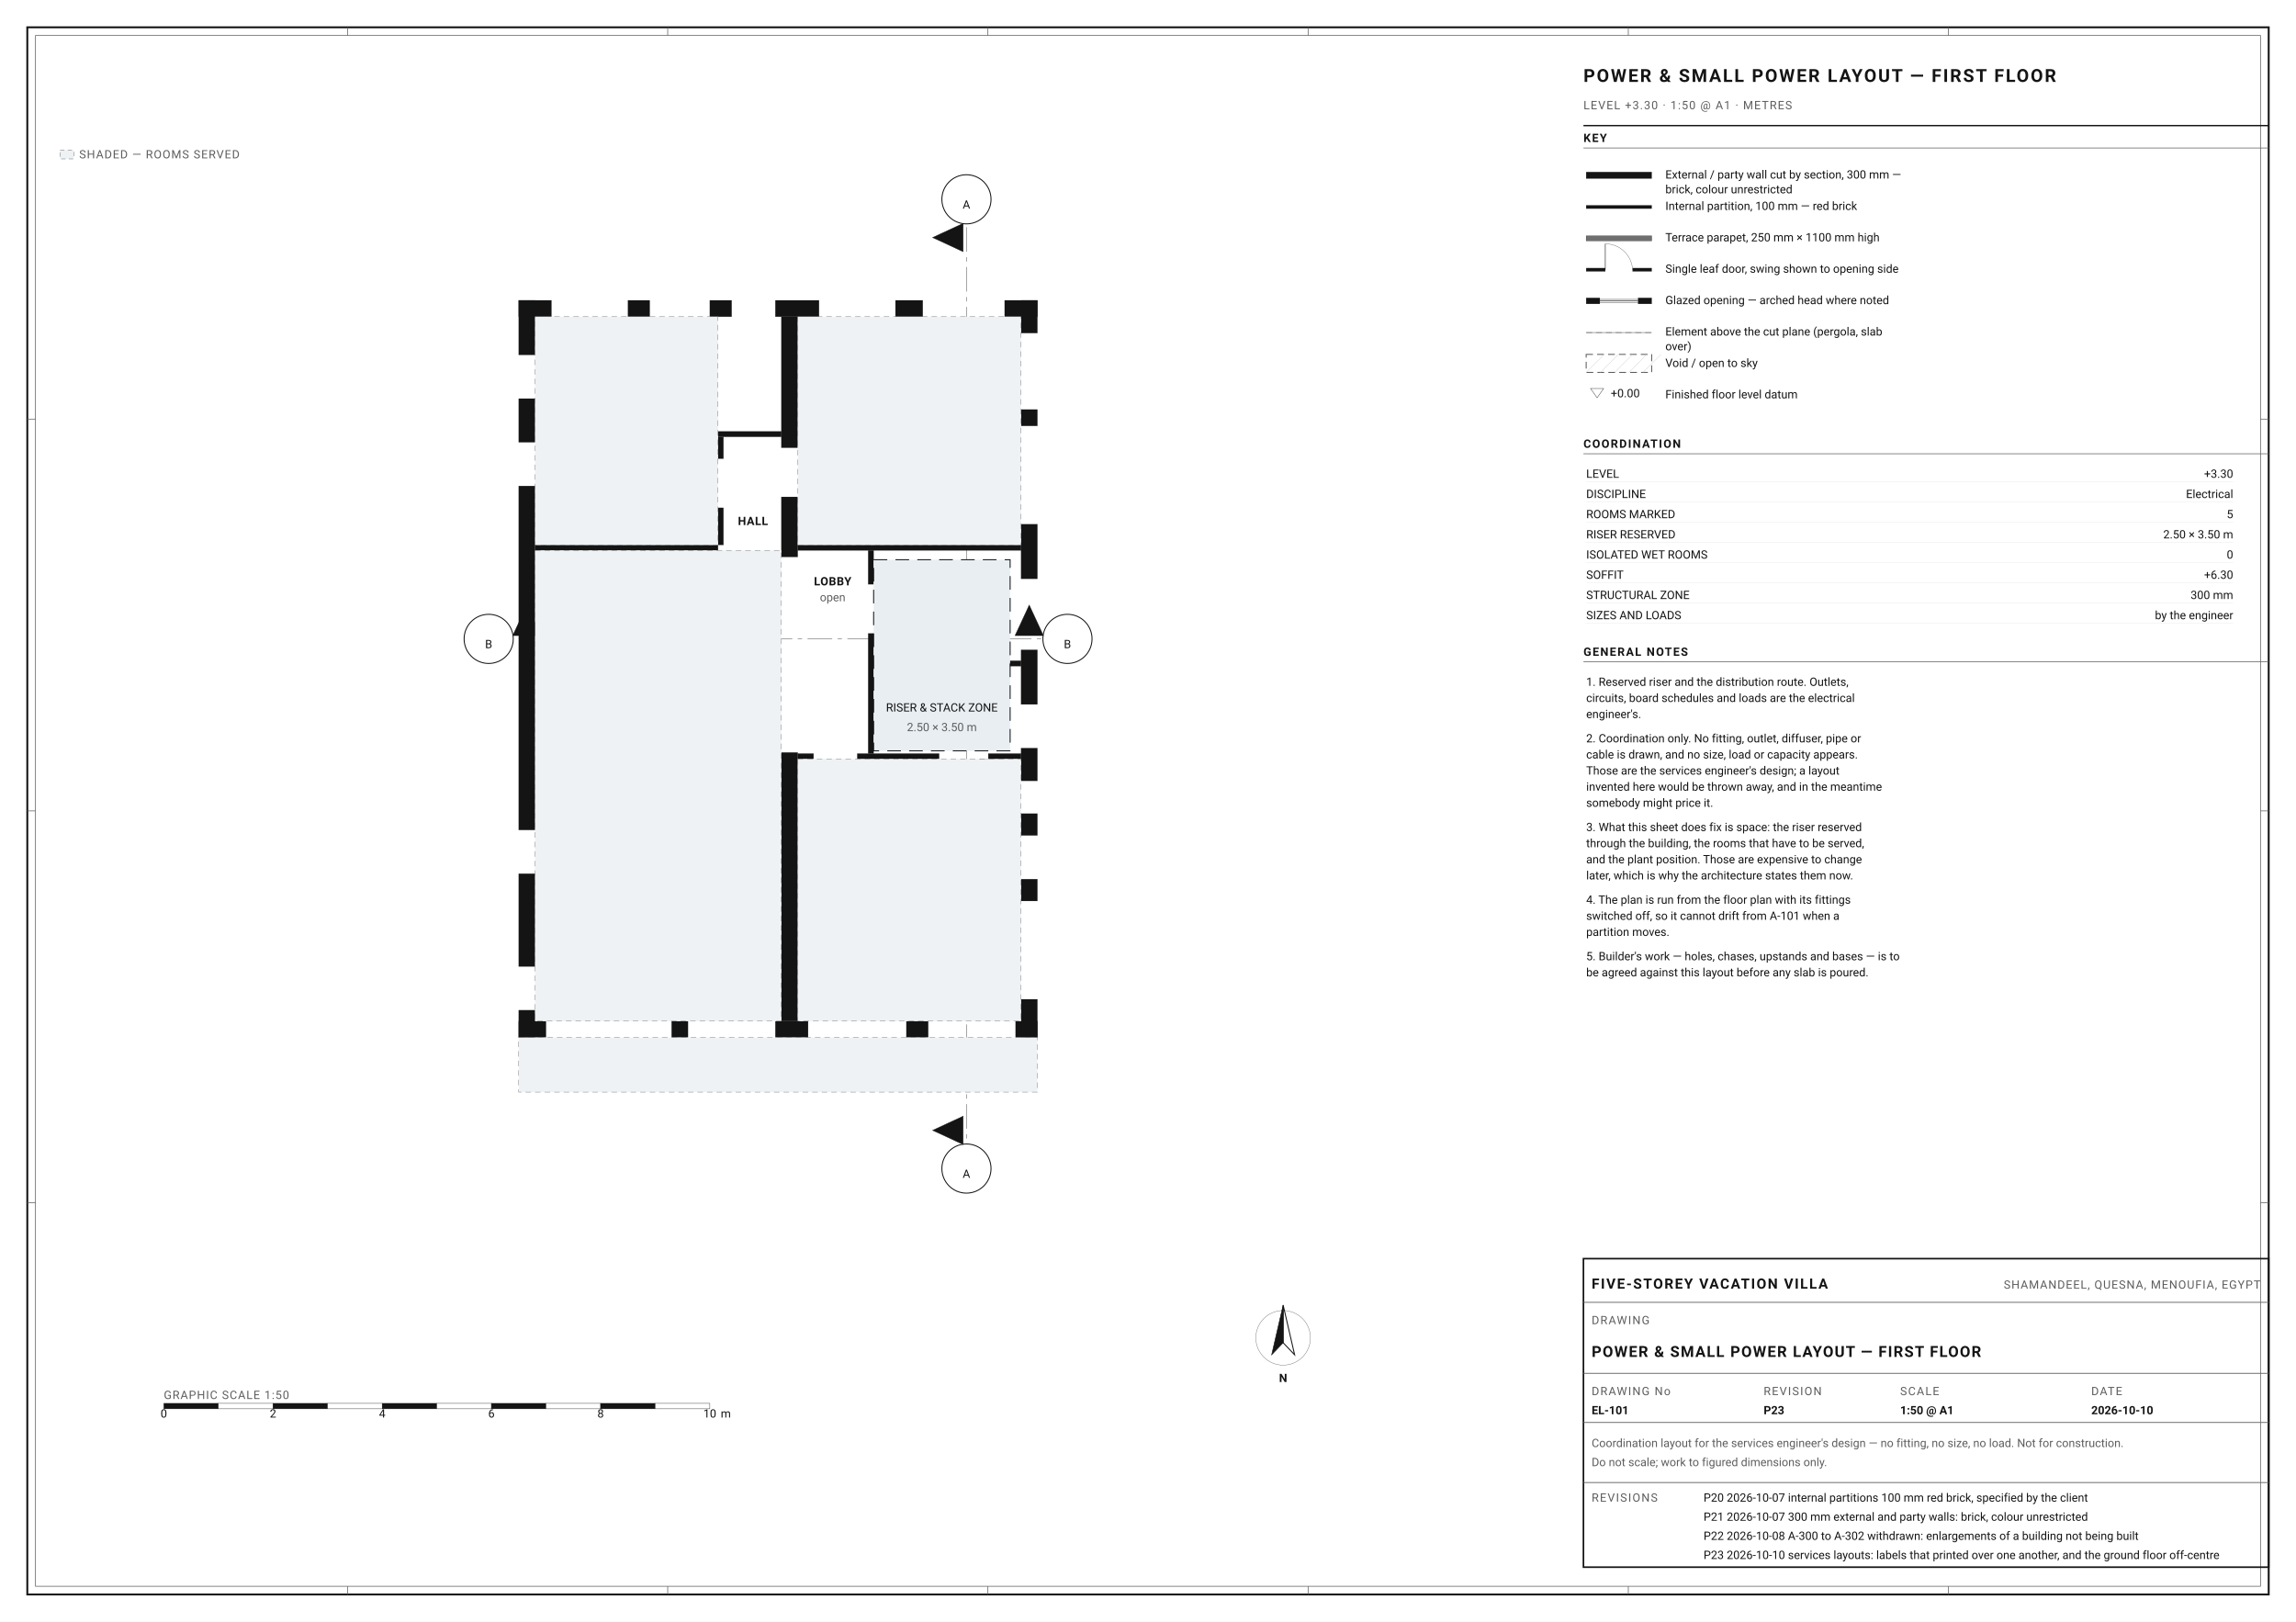
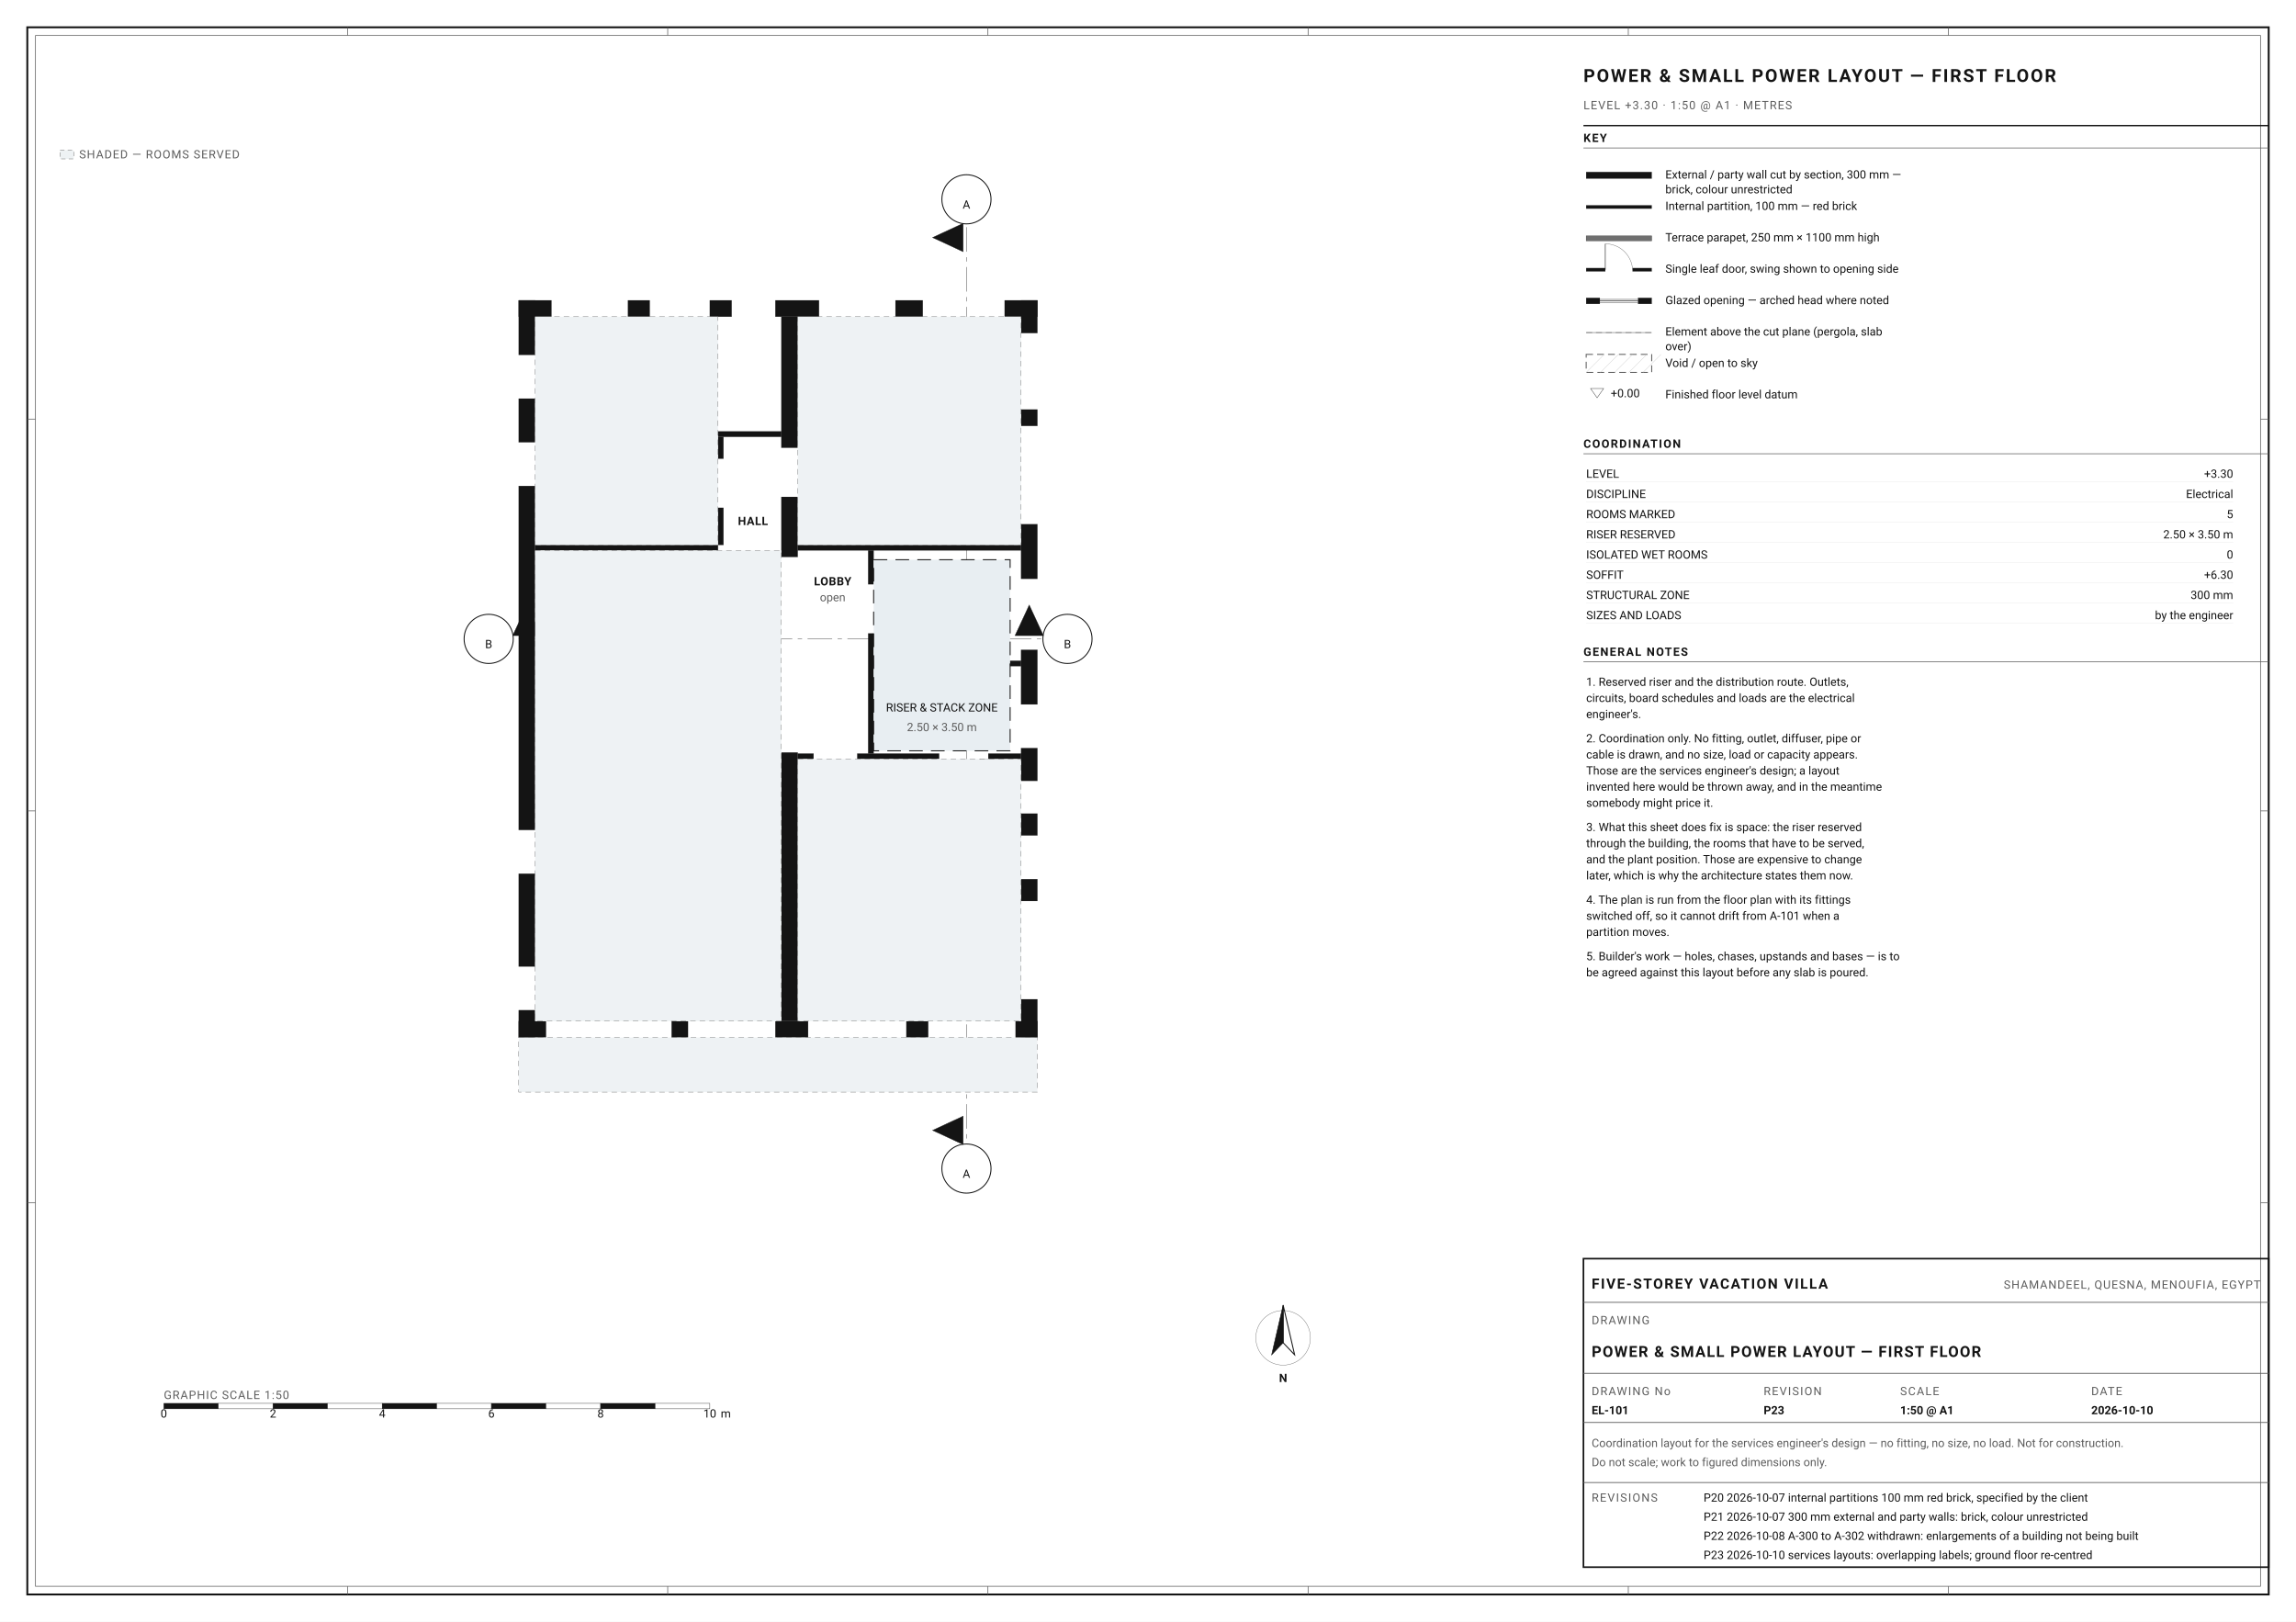
<svg xmlns="http://www.w3.org/2000/svg" width="841.0mm" height="594.0mm" viewBox="0 0 841.0 594.0">
  <rect width="841.0" height="594.0" fill="#ffffff" />
  <rect x="10.000" y="10.000" width="821.000" height="574.000" fill="none" stroke="#141414" stroke-width="0.7" />
  <rect x="13.000" y="13.000" width="815.000" height="568.000" fill="none" stroke="#5d5d5d" stroke-width="0.25" />
  <line x1="127.286" y1="10.000" x2="127.286" y2="13.000" stroke="#5d5d5d" stroke-width="0.25" stroke-linecap="butt" />
  <line x1="127.286" y1="581.000" x2="127.286" y2="584.000" stroke="#5d5d5d" stroke-width="0.25" stroke-linecap="butt" />
  <line x1="244.571" y1="10.000" x2="244.571" y2="13.000" stroke="#5d5d5d" stroke-width="0.25" stroke-linecap="butt" />
  <line x1="244.571" y1="581.000" x2="244.571" y2="584.000" stroke="#5d5d5d" stroke-width="0.25" stroke-linecap="butt" />
  <line x1="361.857" y1="10.000" x2="361.857" y2="13.000" stroke="#5d5d5d" stroke-width="0.25" stroke-linecap="butt" />
  <line x1="361.857" y1="581.000" x2="361.857" y2="584.000" stroke="#5d5d5d" stroke-width="0.25" stroke-linecap="butt" />
  <line x1="479.143" y1="10.000" x2="479.143" y2="13.000" stroke="#5d5d5d" stroke-width="0.25" stroke-linecap="butt" />
  <line x1="479.143" y1="581.000" x2="479.143" y2="584.000" stroke="#5d5d5d" stroke-width="0.25" stroke-linecap="butt" />
  <line x1="596.429" y1="10.000" x2="596.429" y2="13.000" stroke="#5d5d5d" stroke-width="0.25" stroke-linecap="butt" />
  <line x1="596.429" y1="581.000" x2="596.429" y2="584.000" stroke="#5d5d5d" stroke-width="0.25" stroke-linecap="butt" />
  <line x1="713.714" y1="10.000" x2="713.714" y2="13.000" stroke="#5d5d5d" stroke-width="0.25" stroke-linecap="butt" />
  <line x1="713.714" y1="581.000" x2="713.714" y2="584.000" stroke="#5d5d5d" stroke-width="0.25" stroke-linecap="butt" />
  <line x1="10.000" y1="153.500" x2="13.000" y2="153.500" stroke="#5d5d5d" stroke-width="0.25" stroke-linecap="butt" />
  <line x1="828.000" y1="153.500" x2="831.000" y2="153.500" stroke="#5d5d5d" stroke-width="0.25" stroke-linecap="butt" />
  <line x1="10.000" y1="297.000" x2="13.000" y2="297.000" stroke="#5d5d5d" stroke-width="0.25" stroke-linecap="butt" />
  <line x1="828.000" y1="297.000" x2="831.000" y2="297.000" stroke="#5d5d5d" stroke-width="0.25" stroke-linecap="butt" />
  <line x1="10.000" y1="440.500" x2="13.000" y2="440.500" stroke="#5d5d5d" stroke-width="0.25" stroke-linecap="butt" />
  <line x1="828.000" y1="440.500" x2="831.000" y2="440.500" stroke="#5d5d5d" stroke-width="0.25" stroke-linecap="butt" />
  <rect x="190.000" y="374.000" width="10.000" height="6.000" fill="#141414" stroke="#141414" stroke-width="0.05" />
  <rect x="246.000" y="374.000" width="6.000" height="6.000" fill="#141414" stroke="#141414" stroke-width="0.05" />
  <rect x="284.000" y="374.000" width="12.000" height="6.000" fill="#141414" stroke="#141414" stroke-width="0.05" />
  <rect x="332.000" y="374.000" width="8.000" height="6.000" fill="#141414" stroke="#141414" stroke-width="0.05" />
  <rect x="372.000" y="374.000" width="8.000" height="6.000" fill="#141414" stroke="#141414" stroke-width="0.05" />
  <rect x="190.000" y="370.000" width="6.000" height="10.000" fill="#141414" stroke="#141414" stroke-width="0.05" />
  <rect x="190.000" y="320.000" width="6.000" height="34.000" fill="#141414" stroke="#141414" stroke-width="0.05" />
  <rect x="190.000" y="178.000" width="6.000" height="126.000" fill="#141414" stroke="#141414" stroke-width="0.05" />
  <rect x="190.000" y="146.000" width="6.000" height="16.000" fill="#141414" stroke="#141414" stroke-width="0.05" />
  <rect x="190.000" y="110.000" width="6.000" height="20.000" fill="#141414" stroke="#141414" stroke-width="0.05" />
  <rect x="190.000" y="110.000" width="12.000" height="6.000" fill="#141414" stroke="#141414" stroke-width="0.05" />
  <rect x="230.000" y="110.000" width="8.000" height="6.000" fill="#141414" stroke="#141414" stroke-width="0.05" />
  <rect x="260.000" y="110.000" width="8.000" height="6.000" fill="#141414" stroke="#141414" stroke-width="0.05" />
  <rect x="284.000" y="110.000" width="16.000" height="6.000" fill="#141414" stroke="#141414" stroke-width="0.05" />
  <rect x="328.000" y="110.000" width="10.000" height="6.000" fill="#141414" stroke="#141414" stroke-width="0.05" />
  <rect x="368.000" y="110.000" width="12.000" height="6.000" fill="#141414" stroke="#141414" stroke-width="0.05" />
  <rect x="374.000" y="366.000" width="6.000" height="14.000" fill="#141414" stroke="#141414" stroke-width="0.05" />
  <rect x="374.000" y="322.000" width="6.000" height="8.000" fill="#141414" stroke="#141414" stroke-width="0.05" />
  <rect x="374.000" y="298.000" width="6.000" height="8.000" fill="#141414" stroke="#141414" stroke-width="0.05" />
  <rect x="374.000" y="274.000" width="6.000" height="12.000" fill="#141414" stroke="#141414" stroke-width="0.05" />
  <rect x="374.000" y="238.000" width="6.000" height="20.000" fill="#141414" stroke="#141414" stroke-width="0.05" />
  <rect x="374.000" y="192.000" width="6.000" height="20.000" fill="#141414" stroke="#141414" stroke-width="0.05" />
  <rect x="374.000" y="150.000" width="6.000" height="6.000" fill="#141414" stroke="#141414" stroke-width="0.05" />
  <rect x="374.000" y="110.000" width="6.000" height="12.000" fill="#141414" stroke="#141414" stroke-width="0.05" />
  <rect x="286.200" y="275.600" width="6.000" height="98.400" fill="#141414" stroke="#141414" stroke-width="0.05" />
  <rect x="286.200" y="182.000" width="6.000" height="22.000" fill="#141414" stroke="#141414" stroke-width="0.05" />
  <rect x="286.200" y="116.000" width="6.000" height="48.000" fill="#141414" stroke="#141414" stroke-width="0.05" />
  <rect x="292.200" y="276.000" width="5.800" height="2.000" fill="#141414" stroke="#141414" stroke-width="0.05" />
  <rect x="314.000" y="276.000" width="30.000" height="2.000" fill="#141414" stroke="#141414" stroke-width="0.05" />
  <rect x="362.000" y="276.000" width="12.000" height="2.000" fill="#141414" stroke="#141414" stroke-width="0.05" />
  <rect x="318.000" y="232.000" width="2.000" height="44.000" fill="#141414" stroke="#141414" stroke-width="0.05" />
  <rect x="318.000" y="201.600" width="2.000" height="12.400" fill="#141414" stroke="#141414" stroke-width="0.05" />
  <rect x="320.000" y="242.000" width="54.000" height="2.000" fill="#141414" stroke="#141414" stroke-width="0.05" />
  <rect x="292.200" y="199.600" width="81.800" height="2.000" fill="#141414" stroke="#141414" stroke-width="0.05" />
  <rect x="196.000" y="199.600" width="67.000" height="2.000" fill="#141414" stroke="#141414" stroke-width="0.05" />
  <rect x="263.000" y="186.000" width="2.000" height="13.600" fill="#141414" stroke="#141414" stroke-width="0.05" />
  <rect x="263.000" y="160.000" width="2.000" height="8.000" fill="#141414" stroke="#141414" stroke-width="0.05" />
  <rect x="263.000" y="158.000" width="23.200" height="2.000" fill="#141414" stroke="#141414" stroke-width="0.05" />
  <line x1="196.000" y1="267.600" x2="236.000" y2="267.600" stroke="#141414" stroke-width="0.35" stroke-linecap="butt" />
  <line x1="236.000" y1="267.600" x2="236.000" y2="201.600" stroke="#141414" stroke-width="0.35" stroke-linecap="butt" />
  <text x="240.400" y="234.000" font-family="ui-sans-serif,-apple-system,'Segoe UI',Roboto,'Helvetica Neue',Arial,sans-serif" font-size="4.233" fill="#5d5d5d" text-anchor="middle" font-weight="400" letter-spacing="0.0" style="" transform="rotate(-90 240.400 234.000)">OPEN STAIR — BALUSTRADE</text>
  <rect x="277.400" y="293.600" width="4.800" height="4.400" fill="none" stroke="#5d5d5d" stroke-width="0.2" rx="0.6" />
  <rect x="277.000" y="283.000" width="5.600" height="6.000" fill="none" stroke="#5d5d5d" stroke-width="0.2" rx="0.6" />
  <text x="269.800" y="298.500" font-family="ui-sans-serif,-apple-system,'Segoe UI',Roboto,'Helvetica Neue',Arial,sans-serif" font-size="4.233" fill="#5d5d5d" text-anchor="middle" font-weight="400" letter-spacing="0.0" style="" transform="rotate(-90 269.800 298.500)">PANTRY</text>
  <rect x="315.000" y="278.000" width="7.000" height="9.000" fill="none" stroke="#5d5d5d" stroke-width="0.2" />
  <rect x="359.000" y="278.000" width="9.000" height="9.000" fill="none" stroke="#5d5d5d" stroke-width="0.2" />
  <rect x="312.000" y="187.800" width="9.000" height="9.000" fill="none" stroke="#5d5d5d" stroke-width="0.2" />
  <rect x="359.000" y="187.800" width="9.000" height="9.000" fill="none" stroke="#5d5d5d" stroke-width="0.2" />
  <text x="223.000" y="273.470" font-family="ui-sans-serif,-apple-system,'Segoe UI',Roboto,'Helvetica Neue',Arial,sans-serif" font-size="4.233" fill="#141414" text-anchor="middle" font-weight="700" letter-spacing="0.18" style="">LIVING AREA</text>
  <text x="223.000" y="279.312" font-family="ui-sans-serif,-apple-system,'Segoe UI',Roboto,'Helvetica Neue',Arial,sans-serif" font-size="4.233" fill="#5d5d5d" text-anchor="middle" font-weight="400" letter-spacing="0.0" style="">32.3 m²</text>
  <text x="223.000" y="285.154" font-family="ui-sans-serif,-apple-system,'Segoe UI',Roboto,'Helvetica Neue',Arial,sans-serif" font-size="4.233" fill="#5d5d5d" text-anchor="middle" font-weight="400" letter-spacing="0.0" style="">open plan</text>
  <text x="216.000" y="208.312" font-family="ui-sans-serif,-apple-system,'Segoe UI',Roboto,'Helvetica Neue',Arial,sans-serif" font-size="4.233" fill="#141414" text-anchor="middle" font-weight="700" letter-spacing="0.18" style="">STAIR</text>
  <text x="339.000" y="358.470" font-family="ui-sans-serif,-apple-system,'Segoe UI',Roboto,'Helvetica Neue',Arial,sans-serif" font-size="4.233" fill="#141414" text-anchor="middle" font-weight="700" letter-spacing="0.18" style="">BEDROOM 1</text>
  <text x="339.000" y="364.312" font-family="ui-sans-serif,-apple-system,'Segoe UI',Roboto,'Helvetica Neue',Arial,sans-serif" font-size="4.233" fill="#5d5d5d" text-anchor="middle" font-weight="400" letter-spacing="0.0" style="">19.6 m²</text>
  <text x="339.000" y="370.154" font-family="ui-sans-serif,-apple-system,'Segoe UI',Roboto,'Helvetica Neue',Arial,sans-serif" font-size="4.233" fill="#5d5d5d" text-anchor="middle" font-weight="400" letter-spacing="0.0" style="">master suite</text>
  <text x="332.000" y="273.712" font-family="ui-sans-serif,-apple-system,'Segoe UI',Roboto,'Helvetica Neue',Arial,sans-serif" font-size="4.233" fill="#141414" text-anchor="middle" font-weight="700" letter-spacing="0.18" style="">ENSUITE 1</text>
  <text x="305.000" y="214.391" font-family="ui-sans-serif,-apple-system,'Segoe UI',Roboto,'Helvetica Neue',Arial,sans-serif" font-size="4.233" fill="#141414" text-anchor="middle" font-weight="700" letter-spacing="0.18" style="">LOBBY</text>
  <text x="305.000" y="220.233" font-family="ui-sans-serif,-apple-system,'Segoe UI',Roboto,'Helvetica Neue',Arial,sans-serif" font-size="4.233" fill="#5d5d5d" text-anchor="middle" font-weight="400" letter-spacing="0.0" style="">open</text>
  <text x="341.000" y="237.312" font-family="ui-sans-serif,-apple-system,'Segoe UI',Roboto,'Helvetica Neue',Arial,sans-serif" font-size="4.233" fill="#141414" text-anchor="middle" font-weight="700" letter-spacing="0.18" style="">SHARED BATH</text>
  <text x="232.000" y="128.391" font-family="ui-sans-serif,-apple-system,'Segoe UI',Roboto,'Helvetica Neue',Arial,sans-serif" font-size="4.233" fill="#141414" text-anchor="middle" font-weight="700" letter-spacing="0.18" style="">BEDROOM 2</text>
  <text x="232.000" y="134.233" font-family="ui-sans-serif,-apple-system,'Segoe UI',Roboto,'Helvetica Neue',Arial,sans-serif" font-size="4.233" fill="#5d5d5d" text-anchor="middle" font-weight="400" letter-spacing="0.0" style="">16.4 m²</text>
  <text x="275.800" y="192.312" font-family="ui-sans-serif,-apple-system,'Segoe UI',Roboto,'Helvetica Neue',Arial,sans-serif" font-size="4.233" fill="#141414" text-anchor="middle" font-weight="700" letter-spacing="0.18" style="">HALL</text>
  <text x="336.000" y="122.391" font-family="ui-sans-serif,-apple-system,'Segoe UI',Roboto,'Helvetica Neue',Arial,sans-serif" font-size="4.233" fill="#141414" text-anchor="middle" font-weight="700" letter-spacing="0.18" style="">BEDROOM 3</text>
  <text x="336.000" y="128.233" font-family="ui-sans-serif,-apple-system,'Segoe UI',Roboto,'Helvetica Neue',Arial,sans-serif" font-size="4.233" fill="#5d5d5d" text-anchor="middle" font-weight="400" letter-spacing="0.0" style="">17.0 m²</text>
  <line x1="354.000" y1="428.000" x2="354.000" y2="73.000" stroke="#141414" stroke-width="0.13" stroke-linecap="butt" stroke-dasharray="9 2 1.6 2" />
  <circle cx="354.000" cy="428.000" r="9.000" fill="#ffffff" stroke="#141414" stroke-width="0.35" />
  <text x="354.000" y="431.400" font-family="ui-sans-serif,-apple-system,'Segoe UI',Roboto,'Helvetica Neue',Arial,sans-serif" font-size="4.233" fill="#141414" text-anchor="middle" font-weight="400" letter-spacing="0.0" style="">A</text>
  <circle cx="354.000" cy="73.000" r="9.000" fill="#ffffff" stroke="#141414" stroke-width="0.35" />
  <text x="354.000" y="76.400" font-family="ui-sans-serif,-apple-system,'Segoe UI',Roboto,'Helvetica Neue',Arial,sans-serif" font-size="4.233" fill="#141414" text-anchor="middle" font-weight="400" letter-spacing="0.0" style="">A</text>
  <polygon points="341.600,414.000 352.800,408.800 352.800,419.200" fill="#141414" stroke="#141414" stroke-width="0.13" />
  <polygon points="341.600,87.000 352.800,81.800 352.800,92.200" fill="#141414" stroke="#141414" stroke-width="0.13" />
  <line x1="179.000" y1="234.000" x2="391.000" y2="234.000" stroke="#141414" stroke-width="0.13" stroke-linecap="butt" stroke-dasharray="9 2 1.6 2" />
  <circle cx="179.000" cy="234.000" r="9.000" fill="#ffffff" stroke="#141414" stroke-width="0.35" />
  <text x="179.000" y="237.400" font-family="ui-sans-serif,-apple-system,'Segoe UI',Roboto,'Helvetica Neue',Arial,sans-serif" font-size="4.233" fill="#141414" text-anchor="middle" font-weight="400" letter-spacing="0.0" style="">B</text>
  <circle cx="391.000" cy="234.000" r="9.000" fill="#ffffff" stroke="#141414" stroke-width="0.35" />
  <text x="391.000" y="237.400" font-family="ui-sans-serif,-apple-system,'Segoe UI',Roboto,'Helvetica Neue',Arial,sans-serif" font-size="4.233" fill="#141414" text-anchor="middle" font-weight="400" letter-spacing="0.0" style="">B</text>
  <polygon points="193.000,221.600 198.200,232.800 187.800,232.800" fill="#141414" stroke="#141414" stroke-width="0.13" />
  <polygon points="377.000,221.600 382.200,232.800 371.800,232.800" fill="#141414" stroke="#141414" stroke-width="0.13" />
  <rect x="190.000" y="380.000" width="190.000" height="20.000" fill="#eef2f4" stroke="#5d5d5d" stroke-width="0.13" stroke-dasharray="2 1.5" />
  <rect x="196.000" y="201.600" width="90.200" height="172.400" fill="#eef2f4" stroke="#5d5d5d" stroke-width="0.13" stroke-dasharray="2 1.5" />
  <rect x="292.200" y="278.000" width="81.800" height="96.000" fill="#eef2f4" stroke="#5d5d5d" stroke-width="0.13" stroke-dasharray="2 1.5" />
  <rect x="196.000" y="116.000" width="67.000" height="83.600" fill="#eef2f4" stroke="#5d5d5d" stroke-width="0.13" stroke-dasharray="2 1.5" />
  <rect x="292.200" y="116.000" width="81.800" height="83.600" fill="#eef2f4" stroke="#5d5d5d" stroke-width="0.13" stroke-dasharray="2 1.5" />
  <rect x="22.000" y="55.000" width="5.000" height="3.200" fill="#eef2f4" stroke="#5d5d5d" stroke-width="0.15" stroke-dasharray="1.6 1.2" />
  <text x="29.000" y="58.000" font-family="ui-sans-serif,-apple-system,'Segoe UI',Roboto,'Helvetica Neue',Arial,sans-serif" font-size="4.233" fill="#5d5d5d" text-anchor="start" font-weight="400" letter-spacing="0.3" style="">SHADED — ROOMS SERVED</text>
  <rect x="320.000" y="205.000" width="50.000" height="70.000" fill="#e8eef2" stroke="#141414" stroke-width="0.35" stroke-dasharray="5 3" />
  <text x="345.000" y="260.600" font-family="ui-sans-serif,-apple-system,'Segoe UI',Roboto,'Helvetica Neue',Arial,sans-serif" font-size="4.233" fill="#141414" text-anchor="middle" font-weight="400" letter-spacing="0.0" style="">RISER &amp; STACK ZONE</text>
  <text x="345.000" y="267.800" font-family="ui-sans-serif,-apple-system,'Segoe UI',Roboto,'Helvetica Neue',Arial,sans-serif" font-size="4.233" fill="#5d5d5d" text-anchor="middle" font-weight="400" letter-spacing="0.0" style="">2.50 × 3.50 m</text>
  <text x="580.000" y="30.000" font-family="ui-sans-serif,-apple-system,'Segoe UI',Roboto,'Helvetica Neue',Arial,sans-serif" font-size="6.6" fill="#141414" text-anchor="start" font-weight="700" letter-spacing="0.6" style="">POWER &amp; SMALL POWER LAYOUT — FIRST FLOOR</text>
  <text x="580.000" y="40.000" font-family="ui-sans-serif,-apple-system,'Segoe UI',Roboto,'Helvetica Neue',Arial,sans-serif" font-size="4.233" fill="#5d5d5d" text-anchor="start" font-weight="400" letter-spacing="0.35" style="">LEVEL +3.30   ·   1:50 @ A1   ·   METRES</text>
  <line x1="580.000" y1="46.000" x2="831.000" y2="46.000" stroke="#141414" stroke-width="0.5" stroke-linecap="butt" />
  <text x="580.000" y="52.000" font-family="ui-sans-serif,-apple-system,'Segoe UI',Roboto,'Helvetica Neue',Arial,sans-serif" font-size="4.233" fill="#141414" text-anchor="start" font-weight="700" letter-spacing="0.45" style="">KEY</text>
  <line x1="580.000" y1="54.200" x2="831.000" y2="54.200" stroke="#5d5d5d" stroke-width="0.25" stroke-linecap="butt" />
  <rect x="581.000" y="63.000" width="24.000" height="2.400" fill="#141414" stroke="#141414" stroke-width="0.05" />
  <text x="610.000" y="65.400" font-family="ui-sans-serif,-apple-system,'Segoe UI',Roboto,'Helvetica Neue',Arial,sans-serif" font-size="4.233" fill="#141414" text-anchor="start" font-weight="400" letter-spacing="0.0" style="">External / party wall cut by section, 300 mm —</text>
  <text x="610.000" y="70.800" font-family="ui-sans-serif,-apple-system,'Segoe UI',Roboto,'Helvetica Neue',Arial,sans-serif" font-size="4.233" fill="#141414" text-anchor="start" font-weight="400" letter-spacing="0.0" style="">brick, colour unrestricted</text>
  <rect x="581.000" y="75.200" width="24.000" height="1.200" fill="#141414" stroke="#141414" stroke-width="0.05" />
  <text x="610.000" y="76.900" font-family="ui-sans-serif,-apple-system,'Segoe UI',Roboto,'Helvetica Neue',Arial,sans-serif" font-size="4.233" fill="#141414" text-anchor="start" font-weight="400" letter-spacing="0.0" style="">Internal partition, 100 mm — red brick</text>
  <rect x="581.000" y="86.400" width="24.000" height="1.800" fill="#6f6f6f" stroke="#141414" stroke-width="0.1" />
  <text x="610.000" y="88.400" font-family="ui-sans-serif,-apple-system,'Segoe UI',Roboto,'Helvetica Neue',Arial,sans-serif" font-size="4.233" fill="#141414" text-anchor="start" font-weight="400" letter-spacing="0.0" style="">Terrace parapet, 250 mm × 1100 mm high</text>
  <rect x="581.000" y="98.200" width="7.000" height="1.200" fill="#141414" stroke="#141414" stroke-width="0.05" />
  <rect x="598.000" y="98.200" width="7.000" height="1.200" fill="#141414" stroke="#141414" stroke-width="0.05" />
  <line x1="588.000" y1="98.800" x2="588.000" y2="89.300" stroke="#141414" stroke-width="0.2" stroke-linecap="butt" />
  <path d="M 588.0 89.3 A 10 10 0 0 1 598.0 98.8" fill="none" stroke="#5d5d5d" stroke-width="0.13" />
  <text x="610.000" y="99.900" font-family="ui-sans-serif,-apple-system,'Segoe UI',Roboto,'Helvetica Neue',Arial,sans-serif" font-size="4.233" fill="#141414" text-anchor="start" font-weight="400" letter-spacing="0.0" style="">Single leaf door, swing shown to opening side</text>
  <rect x="581.000" y="109.100" width="5.000" height="2.200" fill="#141414" stroke="#141414" stroke-width="0.05" />
  <rect x="600.000" y="109.100" width="5.000" height="2.200" fill="#141414" stroke="#141414" stroke-width="0.05" />
  <line x1="586.000" y1="109.650" x2="600.000" y2="109.650" stroke="#5d5d5d" stroke-width="0.2" stroke-linecap="butt" />
  <line x1="586.000" y1="110.200" x2="600.000" y2="110.200" stroke="#141414" stroke-width="0.2" stroke-linecap="butt" />
  <line x1="586.000" y1="110.750" x2="600.000" y2="110.750" stroke="#5d5d5d" stroke-width="0.2" stroke-linecap="butt" />
  <text x="610.000" y="111.400" font-family="ui-sans-serif,-apple-system,'Segoe UI',Roboto,'Helvetica Neue',Arial,sans-serif" font-size="4.233" fill="#141414" text-anchor="start" font-weight="400" letter-spacing="0.0" style="">Glazed opening — arched head where noted</text>
  <line x1="581.000" y1="121.800" x2="605.000" y2="121.800" stroke="#5d5d5d" stroke-width="0.18" stroke-linecap="butt" />
  <line x1="581.0" y1="121.8" x2="605.0" y2="121.8" stroke="#5d5d5d" stroke-width="0.18" stroke-dasharray="2.2 1.4" />
  <text x="610.000" y="122.900" font-family="ui-sans-serif,-apple-system,'Segoe UI',Roboto,'Helvetica Neue',Arial,sans-serif" font-size="4.233" fill="#141414" text-anchor="start" font-weight="400" letter-spacing="0.0" style="">Element above the cut plane (pergola, slab</text>
  <text x="610.000" y="128.300" font-family="ui-sans-serif,-apple-system,'Segoe UI',Roboto,'Helvetica Neue',Arial,sans-serif" font-size="4.233" fill="#141414" text-anchor="start" font-weight="400" letter-spacing="0.0" style="">over)</text>
  <rect x="581.000" y="129.800" width="24.000" height="6.600" fill="none" stroke="#5d5d5d" stroke-width="0.35" stroke-dasharray="2.5 1.5" />
  <line x1="581.000" y1="136.400" x2="587.600" y2="129.800" stroke="#c9c9c9" stroke-width="0.13" stroke-linecap="butt" />
  <line x1="586.200" y1="136.400" x2="592.800" y2="129.800" stroke="#c9c9c9" stroke-width="0.13" stroke-linecap="butt" />
  <line x1="591.400" y1="136.400" x2="598.000" y2="129.800" stroke="#c9c9c9" stroke-width="0.13" stroke-linecap="butt" />
  <line x1="596.600" y1="136.400" x2="603.200" y2="129.800" stroke="#c9c9c9" stroke-width="0.13" stroke-linecap="butt" />
  <line x1="601.800" y1="136.400" x2="608.400" y2="129.800" stroke="#c9c9c9" stroke-width="0.13" stroke-linecap="butt" />
  <text x="610.000" y="134.400" font-family="ui-sans-serif,-apple-system,'Segoe UI',Roboto,'Helvetica Neue',Arial,sans-serif" font-size="4.233" fill="#141414" text-anchor="start" font-weight="400" letter-spacing="0.0" style="">Void / open to sky</text>
  <polygon points="585.0,145.7 582.6,142.3 587.4,142.3" fill="none" stroke="#141414" stroke-width="0.13" />
  <text x="590.000" y="145.500" font-family="ui-sans-serif,-apple-system,'Segoe UI',Roboto,'Helvetica Neue',Arial,sans-serif" font-size="4.233" fill="#141414" text-anchor="start" font-weight="400" letter-spacing="0.0" style="">+0.00</text>
  <text x="610.000" y="145.900" font-family="ui-sans-serif,-apple-system,'Segoe UI',Roboto,'Helvetica Neue',Arial,sans-serif" font-size="4.233" fill="#141414" text-anchor="start" font-weight="400" letter-spacing="0.0" style="">Finished floor level datum</text>
  <text x="580.000" y="164.000" font-family="ui-sans-serif,-apple-system,'Segoe UI',Roboto,'Helvetica Neue',Arial,sans-serif" font-size="4.233" fill="#141414" text-anchor="start" font-weight="700" letter-spacing="0.45" style="">COORDINATION</text>
  <line x1="580.000" y1="166.200" x2="831.000" y2="166.200" stroke="#5d5d5d" stroke-width="0.25" stroke-linecap="butt" />
  <text x="581.000" y="175.000" font-family="ui-sans-serif,-apple-system,'Segoe UI',Roboto,'Helvetica Neue',Arial,sans-serif" font-size="4.233" fill="#141414" text-anchor="start" font-weight="400" letter-spacing="0.0" style="">LEVEL</text>
  <text x="818.000" y="175.000" font-family="ui-sans-serif,-apple-system,'Segoe UI',Roboto,'Helvetica Neue',Arial,sans-serif" font-size="4.233" fill="#141414" text-anchor="end" font-weight="400" letter-spacing="0.0" style="">+3.30</text>
  <line x1="581.000" y1="176.400" x2="818.000" y2="176.400" stroke="#e2e2e2" stroke-width="0.12" stroke-linecap="butt" />
  <text x="581.000" y="182.400" font-family="ui-sans-serif,-apple-system,'Segoe UI',Roboto,'Helvetica Neue',Arial,sans-serif" font-size="4.233" fill="#141414" text-anchor="start" font-weight="400" letter-spacing="0.0" style="">DISCIPLINE</text>
  <text x="818.000" y="182.400" font-family="ui-sans-serif,-apple-system,'Segoe UI',Roboto,'Helvetica Neue',Arial,sans-serif" font-size="4.233" fill="#141414" text-anchor="end" font-weight="400" letter-spacing="0.0" style="">Electrical</text>
  <line x1="581.000" y1="183.800" x2="818.000" y2="183.800" stroke="#e2e2e2" stroke-width="0.12" stroke-linecap="butt" />
  <text x="581.000" y="189.800" font-family="ui-sans-serif,-apple-system,'Segoe UI',Roboto,'Helvetica Neue',Arial,sans-serif" font-size="4.233" fill="#141414" text-anchor="start" font-weight="400" letter-spacing="0.0" style="">ROOMS MARKED</text>
  <text x="818.000" y="189.800" font-family="ui-sans-serif,-apple-system,'Segoe UI',Roboto,'Helvetica Neue',Arial,sans-serif" font-size="4.233" fill="#141414" text-anchor="end" font-weight="400" letter-spacing="0.0" style="">5</text>
  <line x1="581.000" y1="191.200" x2="818.000" y2="191.200" stroke="#e2e2e2" stroke-width="0.12" stroke-linecap="butt" />
  <text x="581.000" y="197.200" font-family="ui-sans-serif,-apple-system,'Segoe UI',Roboto,'Helvetica Neue',Arial,sans-serif" font-size="4.233" fill="#141414" text-anchor="start" font-weight="400" letter-spacing="0.0" style="">RISER RESERVED</text>
  <text x="818.000" y="197.200" font-family="ui-sans-serif,-apple-system,'Segoe UI',Roboto,'Helvetica Neue',Arial,sans-serif" font-size="4.233" fill="#141414" text-anchor="end" font-weight="400" letter-spacing="0.0" style="">2.50 × 3.50 m</text>
  <line x1="581.000" y1="198.600" x2="818.000" y2="198.600" stroke="#e2e2e2" stroke-width="0.12" stroke-linecap="butt" />
  <text x="581.000" y="204.600" font-family="ui-sans-serif,-apple-system,'Segoe UI',Roboto,'Helvetica Neue',Arial,sans-serif" font-size="4.233" fill="#141414" text-anchor="start" font-weight="400" letter-spacing="0.0" style="">ISOLATED WET ROOMS</text>
  <text x="818.000" y="204.600" font-family="ui-sans-serif,-apple-system,'Segoe UI',Roboto,'Helvetica Neue',Arial,sans-serif" font-size="4.233" fill="#141414" text-anchor="end" font-weight="400" letter-spacing="0.0" style="">0</text>
  <line x1="581.000" y1="206.000" x2="818.000" y2="206.000" stroke="#e2e2e2" stroke-width="0.12" stroke-linecap="butt" />
  <text x="581.000" y="212.000" font-family="ui-sans-serif,-apple-system,'Segoe UI',Roboto,'Helvetica Neue',Arial,sans-serif" font-size="4.233" fill="#141414" text-anchor="start" font-weight="400" letter-spacing="0.0" style="">SOFFIT</text>
  <text x="818.000" y="212.000" font-family="ui-sans-serif,-apple-system,'Segoe UI',Roboto,'Helvetica Neue',Arial,sans-serif" font-size="4.233" fill="#141414" text-anchor="end" font-weight="400" letter-spacing="0.0" style="">+6.30</text>
  <line x1="581.000" y1="213.400" x2="818.000" y2="213.400" stroke="#e2e2e2" stroke-width="0.12" stroke-linecap="butt" />
  <text x="581.000" y="219.400" font-family="ui-sans-serif,-apple-system,'Segoe UI',Roboto,'Helvetica Neue',Arial,sans-serif" font-size="4.233" fill="#141414" text-anchor="start" font-weight="400" letter-spacing="0.0" style="">STRUCTURAL ZONE</text>
  <text x="818.000" y="219.400" font-family="ui-sans-serif,-apple-system,'Segoe UI',Roboto,'Helvetica Neue',Arial,sans-serif" font-size="4.233" fill="#141414" text-anchor="end" font-weight="400" letter-spacing="0.0" style="">300 mm</text>
  <line x1="581.000" y1="220.800" x2="818.000" y2="220.800" stroke="#e2e2e2" stroke-width="0.12" stroke-linecap="butt" />
  <text x="581.000" y="226.800" font-family="ui-sans-serif,-apple-system,'Segoe UI',Roboto,'Helvetica Neue',Arial,sans-serif" font-size="4.233" fill="#141414" text-anchor="start" font-weight="400" letter-spacing="0.0" style="">SIZES AND LOADS</text>
  <text x="818.000" y="226.800" font-family="ui-sans-serif,-apple-system,'Segoe UI',Roboto,'Helvetica Neue',Arial,sans-serif" font-size="4.233" fill="#141414" text-anchor="end" font-weight="400" letter-spacing="0.0" style="">by the engineer</text>
  <line x1="581.000" y1="228.200" x2="818.000" y2="228.200" stroke="#e2e2e2" stroke-width="0.12" stroke-linecap="butt" />
  <text x="580.000" y="240.200" font-family="ui-sans-serif,-apple-system,'Segoe UI',Roboto,'Helvetica Neue',Arial,sans-serif" font-size="4.233" fill="#141414" text-anchor="start" font-weight="700" letter-spacing="0.45" style="">GENERAL NOTES</text>
  <line x1="580.000" y1="242.400" x2="831.000" y2="242.400" stroke="#5d5d5d" stroke-width="0.25" stroke-linecap="butt" />
  <text x="581.000" y="251.200" font-family="ui-sans-serif,-apple-system,'Segoe UI',Roboto,'Helvetica Neue',Arial,sans-serif" font-size="4.233" fill="#141414" text-anchor="start" font-weight="400" letter-spacing="0.0" style="">1.  Reserved riser and the distribution route. Outlets,</text>
  <text x="581.000" y="257.100" font-family="ui-sans-serif,-apple-system,'Segoe UI',Roboto,'Helvetica Neue',Arial,sans-serif" font-size="4.233" fill="#141414" text-anchor="start" font-weight="400" letter-spacing="0.0" style="">     circuits, board schedules and loads are the electrical</text>
  <text x="581.000" y="263.000" font-family="ui-sans-serif,-apple-system,'Segoe UI',Roboto,'Helvetica Neue',Arial,sans-serif" font-size="4.233" fill="#141414" text-anchor="start" font-weight="400" letter-spacing="0.0" style="">     engineer's.</text>
  <text x="581.000" y="271.900" font-family="ui-sans-serif,-apple-system,'Segoe UI',Roboto,'Helvetica Neue',Arial,sans-serif" font-size="4.233" fill="#141414" text-anchor="start" font-weight="400" letter-spacing="0.0" style="">2.  Coordination only. No fitting, outlet, diffuser, pipe or</text>
  <text x="581.000" y="277.800" font-family="ui-sans-serif,-apple-system,'Segoe UI',Roboto,'Helvetica Neue',Arial,sans-serif" font-size="4.233" fill="#141414" text-anchor="start" font-weight="400" letter-spacing="0.0" style="">     cable is drawn, and no size, load or capacity appears.</text>
  <text x="581.000" y="283.700" font-family="ui-sans-serif,-apple-system,'Segoe UI',Roboto,'Helvetica Neue',Arial,sans-serif" font-size="4.233" fill="#141414" text-anchor="start" font-weight="400" letter-spacing="0.0" style="">     Those are the services engineer's design; a layout</text>
  <text x="581.000" y="289.600" font-family="ui-sans-serif,-apple-system,'Segoe UI',Roboto,'Helvetica Neue',Arial,sans-serif" font-size="4.233" fill="#141414" text-anchor="start" font-weight="400" letter-spacing="0.0" style="">     invented here would be thrown away, and in the meantime</text>
  <text x="581.000" y="295.500" font-family="ui-sans-serif,-apple-system,'Segoe UI',Roboto,'Helvetica Neue',Arial,sans-serif" font-size="4.233" fill="#141414" text-anchor="start" font-weight="400" letter-spacing="0.0" style="">     somebody might price it.</text>
  <text x="581.000" y="304.400" font-family="ui-sans-serif,-apple-system,'Segoe UI',Roboto,'Helvetica Neue',Arial,sans-serif" font-size="4.233" fill="#141414" text-anchor="start" font-weight="400" letter-spacing="0.0" style="">3.  What this sheet does fix is space: the riser reserved</text>
  <text x="581.000" y="310.300" font-family="ui-sans-serif,-apple-system,'Segoe UI',Roboto,'Helvetica Neue',Arial,sans-serif" font-size="4.233" fill="#141414" text-anchor="start" font-weight="400" letter-spacing="0.0" style="">     through the building, the rooms that have to be served,</text>
  <text x="581.000" y="316.200" font-family="ui-sans-serif,-apple-system,'Segoe UI',Roboto,'Helvetica Neue',Arial,sans-serif" font-size="4.233" fill="#141414" text-anchor="start" font-weight="400" letter-spacing="0.0" style="">     and the plant position. Those are expensive to change</text>
  <text x="581.000" y="322.100" font-family="ui-sans-serif,-apple-system,'Segoe UI',Roboto,'Helvetica Neue',Arial,sans-serif" font-size="4.233" fill="#141414" text-anchor="start" font-weight="400" letter-spacing="0.0" style="">     later, which is why the architecture states them now.</text>
  <text x="581.000" y="331.000" font-family="ui-sans-serif,-apple-system,'Segoe UI',Roboto,'Helvetica Neue',Arial,sans-serif" font-size="4.233" fill="#141414" text-anchor="start" font-weight="400" letter-spacing="0.0" style="">4.  The plan is run from the floor plan with its fittings</text>
  <text x="581.000" y="336.900" font-family="ui-sans-serif,-apple-system,'Segoe UI',Roboto,'Helvetica Neue',Arial,sans-serif" font-size="4.233" fill="#141414" text-anchor="start" font-weight="400" letter-spacing="0.0" style="">     switched off, so it cannot drift from A-101 when a</text>
  <text x="581.000" y="342.800" font-family="ui-sans-serif,-apple-system,'Segoe UI',Roboto,'Helvetica Neue',Arial,sans-serif" font-size="4.233" fill="#141414" text-anchor="start" font-weight="400" letter-spacing="0.0" style="">     partition moves.</text>
  <text x="581.000" y="351.700" font-family="ui-sans-serif,-apple-system,'Segoe UI',Roboto,'Helvetica Neue',Arial,sans-serif" font-size="4.233" fill="#141414" text-anchor="start" font-weight="400" letter-spacing="0.0" style="">5.  Builder's work — holes, chases, upstands and bases — is to</text>
  <text x="581.000" y="357.600" font-family="ui-sans-serif,-apple-system,'Segoe UI',Roboto,'Helvetica Neue',Arial,sans-serif" font-size="4.233" fill="#141414" text-anchor="start" font-weight="400" letter-spacing="0.0" style="">     be agreed against this layout before any slab is poured.</text>
  <circle cx="470.0" cy="490.0" r="10.0" fill="none" stroke="#5d5d5d" stroke-width="0.13" />
  <polygon points="470.0,478.0 465.8,496.2 470.0,491.8 " fill="#141414" stroke="#141414" stroke-width="0.2" />
  <polygon points="470.0,478.0 474.2,496.2 470.0,491.8 " fill="none" stroke="#141414" stroke-width="0.35" />
  <text x="470.000" y="506.200" font-family="ui-sans-serif,-apple-system,'Segoe UI',Roboto,'Helvetica Neue',Arial,sans-serif" font-size="4.233" fill="#141414" text-anchor="middle" font-weight="700" letter-spacing="0.0" style="">N</text>
  <rect x="60.000" y="514.000" width="20.000" height="2.000" fill="#141414" stroke="#141414" stroke-width="0.13" />
  <rect x="80.000" y="514.000" width="20.000" height="2.000" fill="#ffffff" stroke="#141414" stroke-width="0.13" />
  <rect x="100.000" y="514.000" width="20.000" height="2.000" fill="#141414" stroke="#141414" stroke-width="0.13" />
  <rect x="120.000" y="514.000" width="20.000" height="2.000" fill="#ffffff" stroke="#141414" stroke-width="0.13" />
  <rect x="140.000" y="514.000" width="20.000" height="2.000" fill="#141414" stroke="#141414" stroke-width="0.13" />
  <rect x="160.000" y="514.000" width="20.000" height="2.000" fill="#ffffff" stroke="#141414" stroke-width="0.13" />
  <rect x="180.000" y="514.000" width="20.000" height="2.000" fill="#141414" stroke="#141414" stroke-width="0.13" />
  <rect x="200.000" y="514.000" width="20.000" height="2.000" fill="#ffffff" stroke="#141414" stroke-width="0.13" />
  <rect x="220.000" y="514.000" width="20.000" height="2.000" fill="#141414" stroke="#141414" stroke-width="0.13" />
  <rect x="240.000" y="514.000" width="20.000" height="2.000" fill="#ffffff" stroke="#141414" stroke-width="0.13" />
  <text x="60.000" y="519.200" font-family="ui-sans-serif,-apple-system,'Segoe UI',Roboto,'Helvetica Neue',Arial,sans-serif" font-size="4.233" fill="#141414" text-anchor="middle" font-weight="400" letter-spacing="0.0" style="">0</text>
  <text x="100.000" y="519.200" font-family="ui-sans-serif,-apple-system,'Segoe UI',Roboto,'Helvetica Neue',Arial,sans-serif" font-size="4.233" fill="#141414" text-anchor="middle" font-weight="400" letter-spacing="0.0" style="">2</text>
  <text x="140.000" y="519.200" font-family="ui-sans-serif,-apple-system,'Segoe UI',Roboto,'Helvetica Neue',Arial,sans-serif" font-size="4.233" fill="#141414" text-anchor="middle" font-weight="400" letter-spacing="0.0" style="">4</text>
  <text x="180.000" y="519.200" font-family="ui-sans-serif,-apple-system,'Segoe UI',Roboto,'Helvetica Neue',Arial,sans-serif" font-size="4.233" fill="#141414" text-anchor="middle" font-weight="400" letter-spacing="0.0" style="">6</text>
  <text x="220.000" y="519.200" font-family="ui-sans-serif,-apple-system,'Segoe UI',Roboto,'Helvetica Neue',Arial,sans-serif" font-size="4.233" fill="#141414" text-anchor="middle" font-weight="400" letter-spacing="0.0" style="">8</text>
  <text x="260.000" y="519.200" font-family="ui-sans-serif,-apple-system,'Segoe UI',Roboto,'Helvetica Neue',Arial,sans-serif" font-size="4.233" fill="#141414" text-anchor="middle" font-weight="400" letter-spacing="0.0" style="">10</text>
  <text x="264.000" y="519.200" font-family="ui-sans-serif,-apple-system,'Segoe UI',Roboto,'Helvetica Neue',Arial,sans-serif" font-size="4.233" fill="#141414" text-anchor="start" font-weight="400" letter-spacing="0.0" style="">m</text>
  <text x="60.000" y="512.400" font-family="ui-sans-serif,-apple-system,'Segoe UI',Roboto,'Helvetica Neue',Arial,sans-serif" font-size="4.233" fill="#5d5d5d" text-anchor="start" font-weight="400" letter-spacing="0.3" style="">GRAPHIC SCALE 1:50</text>
  <rect x="580.000" y="461.000" width="251.000" height="113.000" fill="none" stroke="#141414" stroke-width="0.6" />
  <line x1="580.000" y1="477.000" x2="831.000" y2="477.000" stroke="#5d5d5d" stroke-width="0.3" stroke-linecap="butt" />
  <line x1="580.000" y1="503.000" x2="831.000" y2="503.000" stroke="#5d5d5d" stroke-width="0.3" stroke-linecap="butt" />
  <line x1="580.000" y1="521.000" x2="831.000" y2="521.000" stroke="#5d5d5d" stroke-width="0.3" stroke-linecap="butt" />
  <text x="583.000" y="472.000" font-family="ui-sans-serif,-apple-system,'Segoe UI',Roboto,'Helvetica Neue',Arial,sans-serif" font-size="5.2" fill="#141414" text-anchor="start" font-weight="700" letter-spacing="0.5" style="">FIVE-STOREY VACATION VILLA</text>
  <text x="828.000" y="472.000" font-family="ui-sans-serif,-apple-system,'Segoe UI',Roboto,'Helvetica Neue',Arial,sans-serif" font-size="4.233" fill="#5d5d5d" text-anchor="end" font-weight="400" letter-spacing="0.3" style="">SHAMANDEEL, QUESNA, MENOUFIA, EGYPT</text>
  <text x="583.000" y="485.000" font-family="ui-sans-serif,-apple-system,'Segoe UI',Roboto,'Helvetica Neue',Arial,sans-serif" font-size="4.233" fill="#5d5d5d" text-anchor="start" font-weight="400" letter-spacing="0.4" style="">DRAWING</text>
  <text x="583.000" y="497.000" font-family="ui-sans-serif,-apple-system,'Segoe UI',Roboto,'Helvetica Neue',Arial,sans-serif" font-size="5.6" fill="#141414" text-anchor="start" font-weight="700" letter-spacing="0.4" style="">POWER &amp; SMALL POWER LAYOUT — FIRST FLOOR</text>
  <text x="583.000" y="511.000" font-family="ui-sans-serif,-apple-system,'Segoe UI',Roboto,'Helvetica Neue',Arial,sans-serif" font-size="4.233" fill="#5d5d5d" text-anchor="start" font-weight="400" letter-spacing="0.4" style="">DRAWING No</text>
  <text x="583.000" y="518.000" font-family="ui-sans-serif,-apple-system,'Segoe UI',Roboto,'Helvetica Neue',Arial,sans-serif" font-size="4.233" fill="#141414" text-anchor="start" font-weight="700" letter-spacing="0.0" style="">EL-101</text>
  <text x="646.000" y="511.000" font-family="ui-sans-serif,-apple-system,'Segoe UI',Roboto,'Helvetica Neue',Arial,sans-serif" font-size="4.233" fill="#5d5d5d" text-anchor="start" font-weight="400" letter-spacing="0.4" style="">REVISION</text>
  <text x="646.000" y="518.000" font-family="ui-sans-serif,-apple-system,'Segoe UI',Roboto,'Helvetica Neue',Arial,sans-serif" font-size="4.233" fill="#141414" text-anchor="start" font-weight="700" letter-spacing="0.0" style="">P23</text>
  <text x="696.000" y="511.000" font-family="ui-sans-serif,-apple-system,'Segoe UI',Roboto,'Helvetica Neue',Arial,sans-serif" font-size="4.233" fill="#5d5d5d" text-anchor="start" font-weight="400" letter-spacing="0.4" style="">SCALE</text>
  <text x="696.000" y="518.000" font-family="ui-sans-serif,-apple-system,'Segoe UI',Roboto,'Helvetica Neue',Arial,sans-serif" font-size="4.233" fill="#141414" text-anchor="start" font-weight="700" letter-spacing="0.0" style="">1:50 @ A1</text>
  <text x="766.000" y="511.000" font-family="ui-sans-serif,-apple-system,'Segoe UI',Roboto,'Helvetica Neue',Arial,sans-serif" font-size="4.233" fill="#5d5d5d" text-anchor="start" font-weight="400" letter-spacing="0.4" style="">DATE</text>
  <text x="766.000" y="518.000" font-family="ui-sans-serif,-apple-system,'Segoe UI',Roboto,'Helvetica Neue',Arial,sans-serif" font-size="4.233" fill="#141414" text-anchor="start" font-weight="700" letter-spacing="0.0" style="">2026-10-10</text>
  <text x="583.000" y="530.000" font-family="ui-sans-serif,-apple-system,'Segoe UI',Roboto,'Helvetica Neue',Arial,sans-serif" font-size="4.233" fill="#5d5d5d" text-anchor="start" font-weight="400" letter-spacing="0.0" style="">Coordination layout for the services engineer's design — no fitting, no size, no load. Not for construction.</text>
  <text x="583.000" y="537.000" font-family="ui-sans-serif,-apple-system,'Segoe UI',Roboto,'Helvetica Neue',Arial,sans-serif" font-size="4.233" fill="#5d5d5d" text-anchor="start" font-weight="400" letter-spacing="0.0" style="">Do not scale; work to figured dimensions only.</text>
  <line x1="580.000" y1="543.000" x2="831.000" y2="543.000" stroke="#5d5d5d" stroke-width="0.3" stroke-linecap="butt" />
  <text x="583.000" y="550.000" font-family="ui-sans-serif,-apple-system,'Segoe UI',Roboto,'Helvetica Neue',Arial,sans-serif" font-size="4.233" fill="#5d5d5d" text-anchor="start" font-weight="400" letter-spacing="0.4" style="">REVISIONS</text>
  <text x="624.000" y="550.000" font-family="ui-sans-serif,-apple-system,'Segoe UI',Roboto,'Helvetica Neue',Arial,sans-serif" font-size="4.233" fill="#141414" text-anchor="start" font-weight="400" letter-spacing="0.0" style="">P20   2026-10-07   internal partitions 100 mm red brick, specified by the client</text>
  <text x="624.000" y="557.000" font-family="ui-sans-serif,-apple-system,'Segoe UI',Roboto,'Helvetica Neue',Arial,sans-serif" font-size="4.233" fill="#141414" text-anchor="start" font-weight="400" letter-spacing="0.0" style="">P21   2026-10-07   300 mm external and party walls: brick, colour unrestricted</text>
  <text x="624.000" y="564.000" font-family="ui-sans-serif,-apple-system,'Segoe UI',Roboto,'Helvetica Neue',Arial,sans-serif" font-size="4.233" fill="#141414" text-anchor="start" font-weight="400" letter-spacing="0.0" style="">P22   2026-10-08   A-300 to A-302 withdrawn: enlargements of a building not being built</text>
-   <text x="624.000" y="571.000" font-family="ui-sans-serif,-apple-system,'Segoe UI',Roboto,'Helvetica Neue',Arial,sans-serif" font-size="4.233" fill="#141414" text-anchor="start" font-weight="400" letter-spacing="0.0" style="">P23   2026-10-10   services layouts: labels that printed over one another, and the ground floor off-centre</text>
+   <text x="624.000" y="571.000" font-family="ui-sans-serif,-apple-system,'Segoe UI',Roboto,'Helvetica Neue',Arial,sans-serif" font-size="4.233" fill="#141414" text-anchor="start" font-weight="400" letter-spacing="0.0" style="">P23   2026-10-10   services layouts: overlapping labels; ground floor re-centred</text>
</svg>
